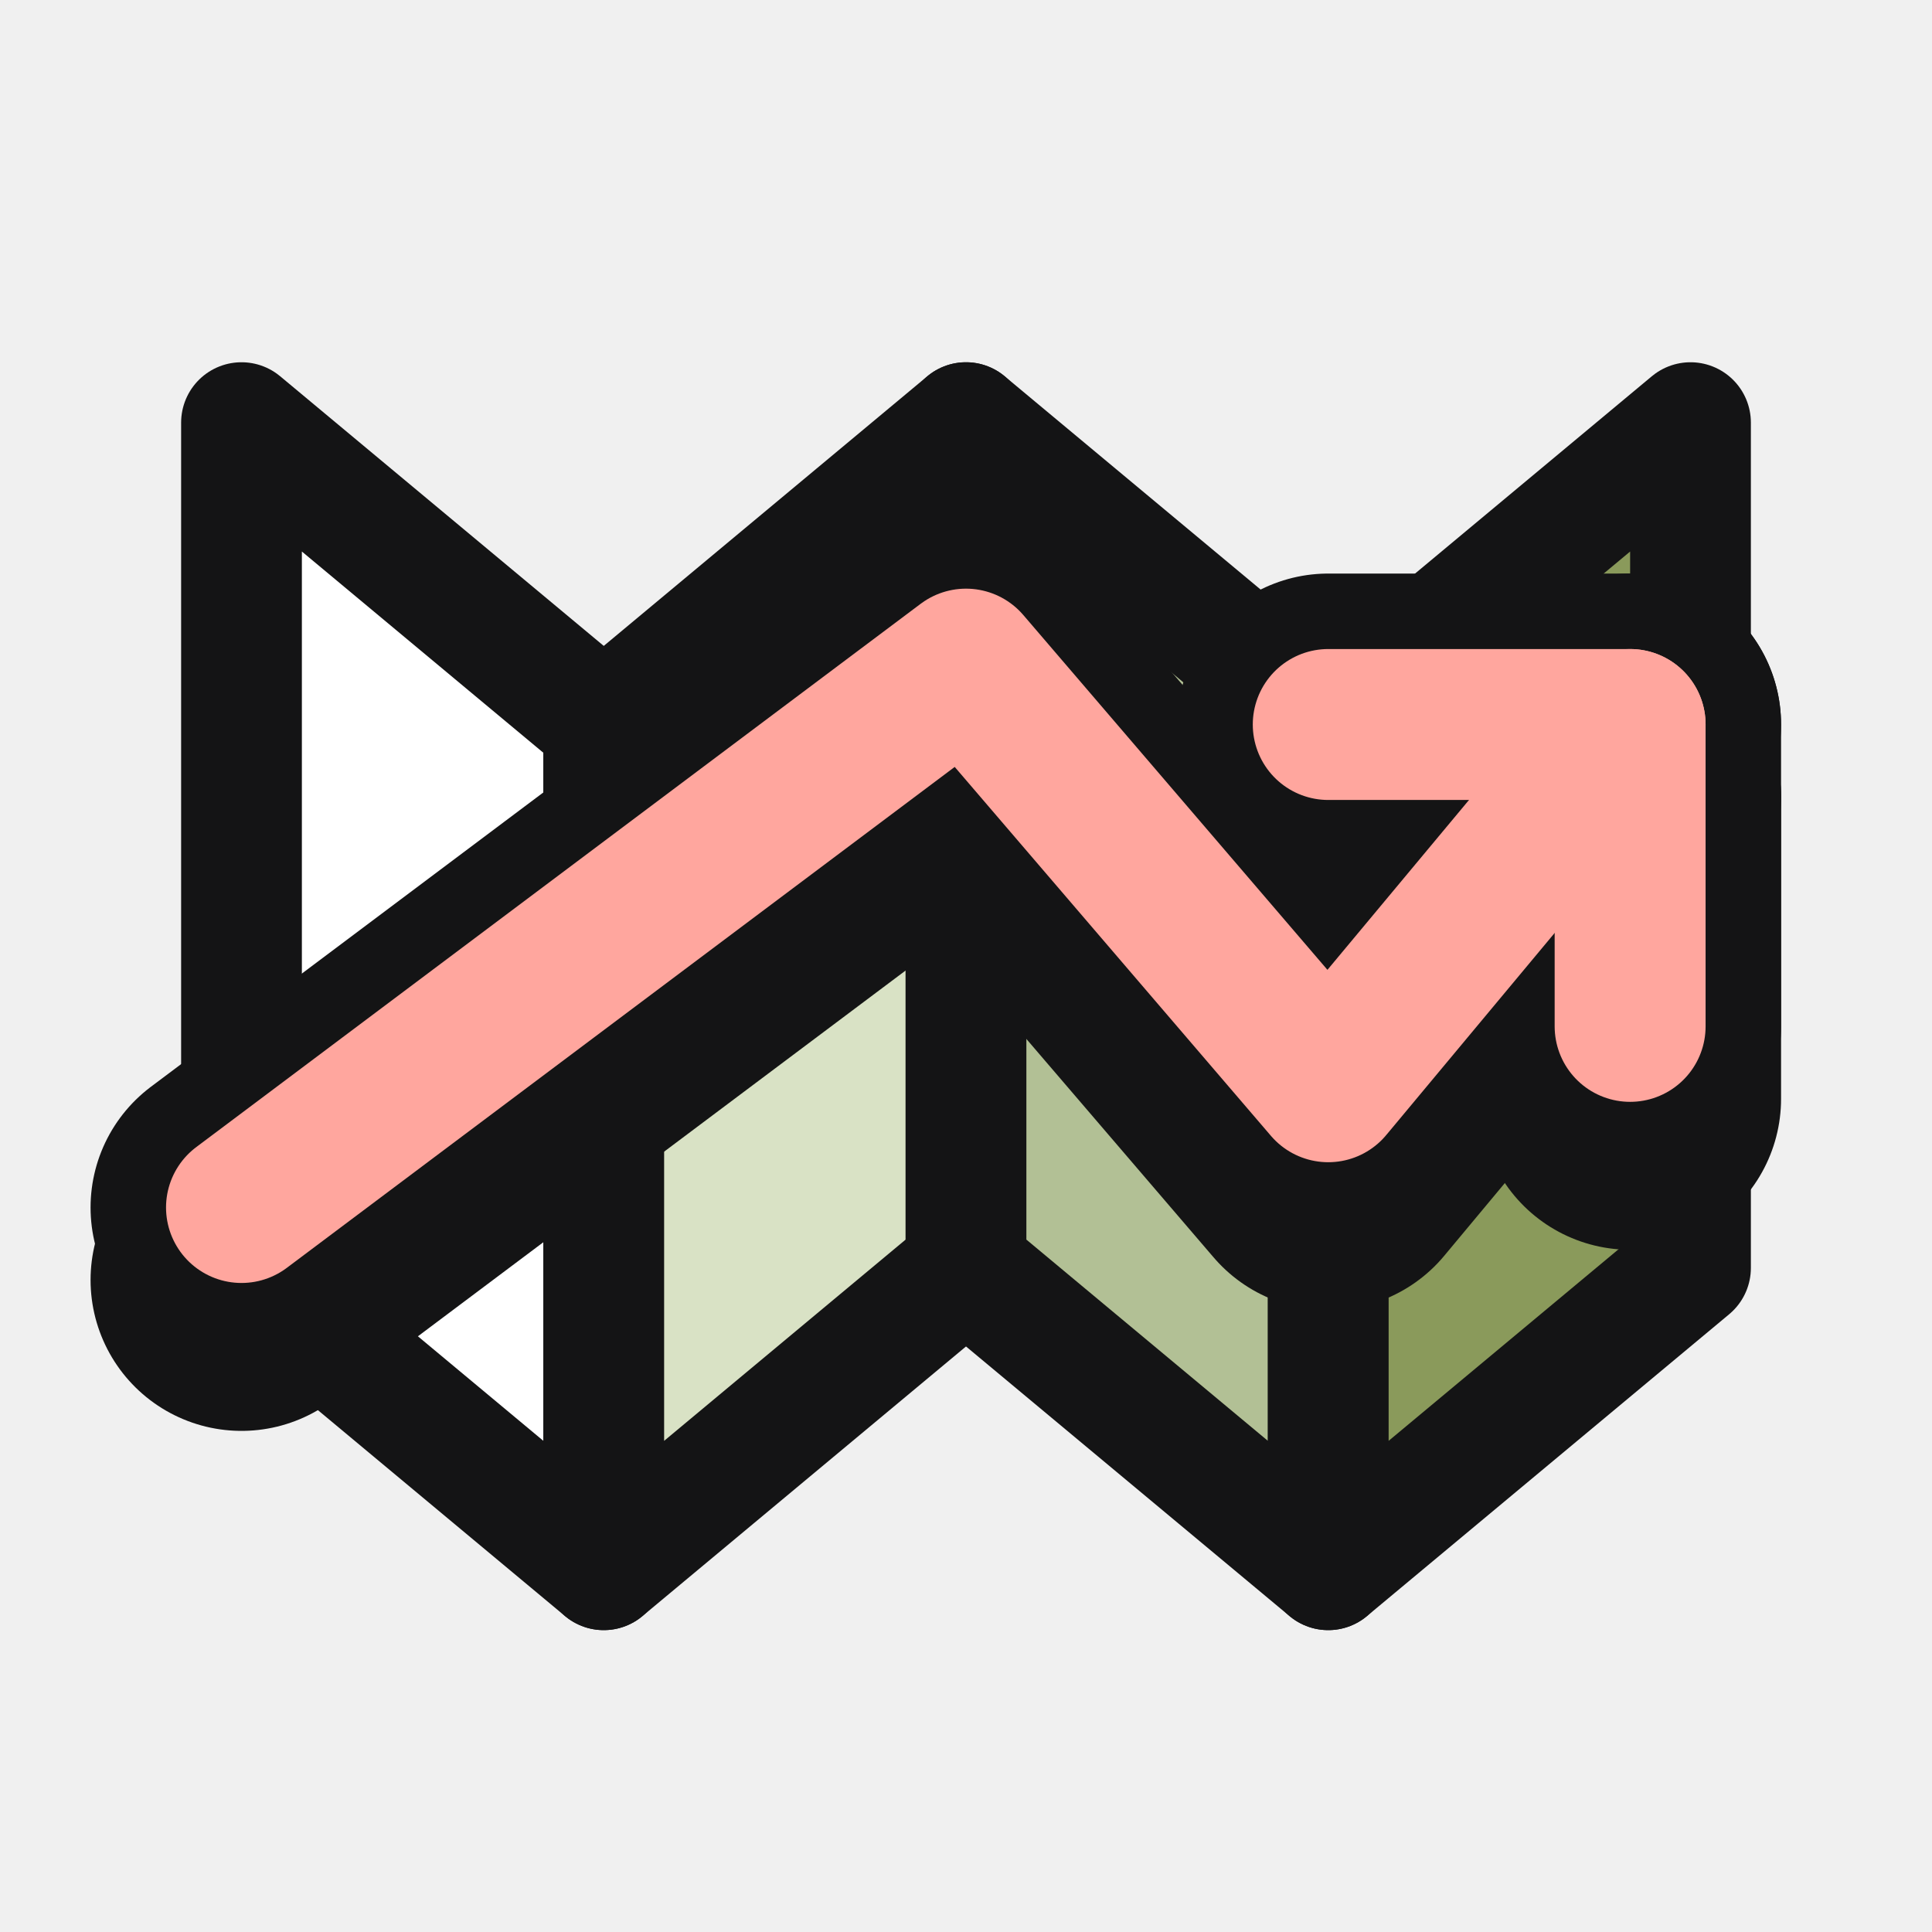
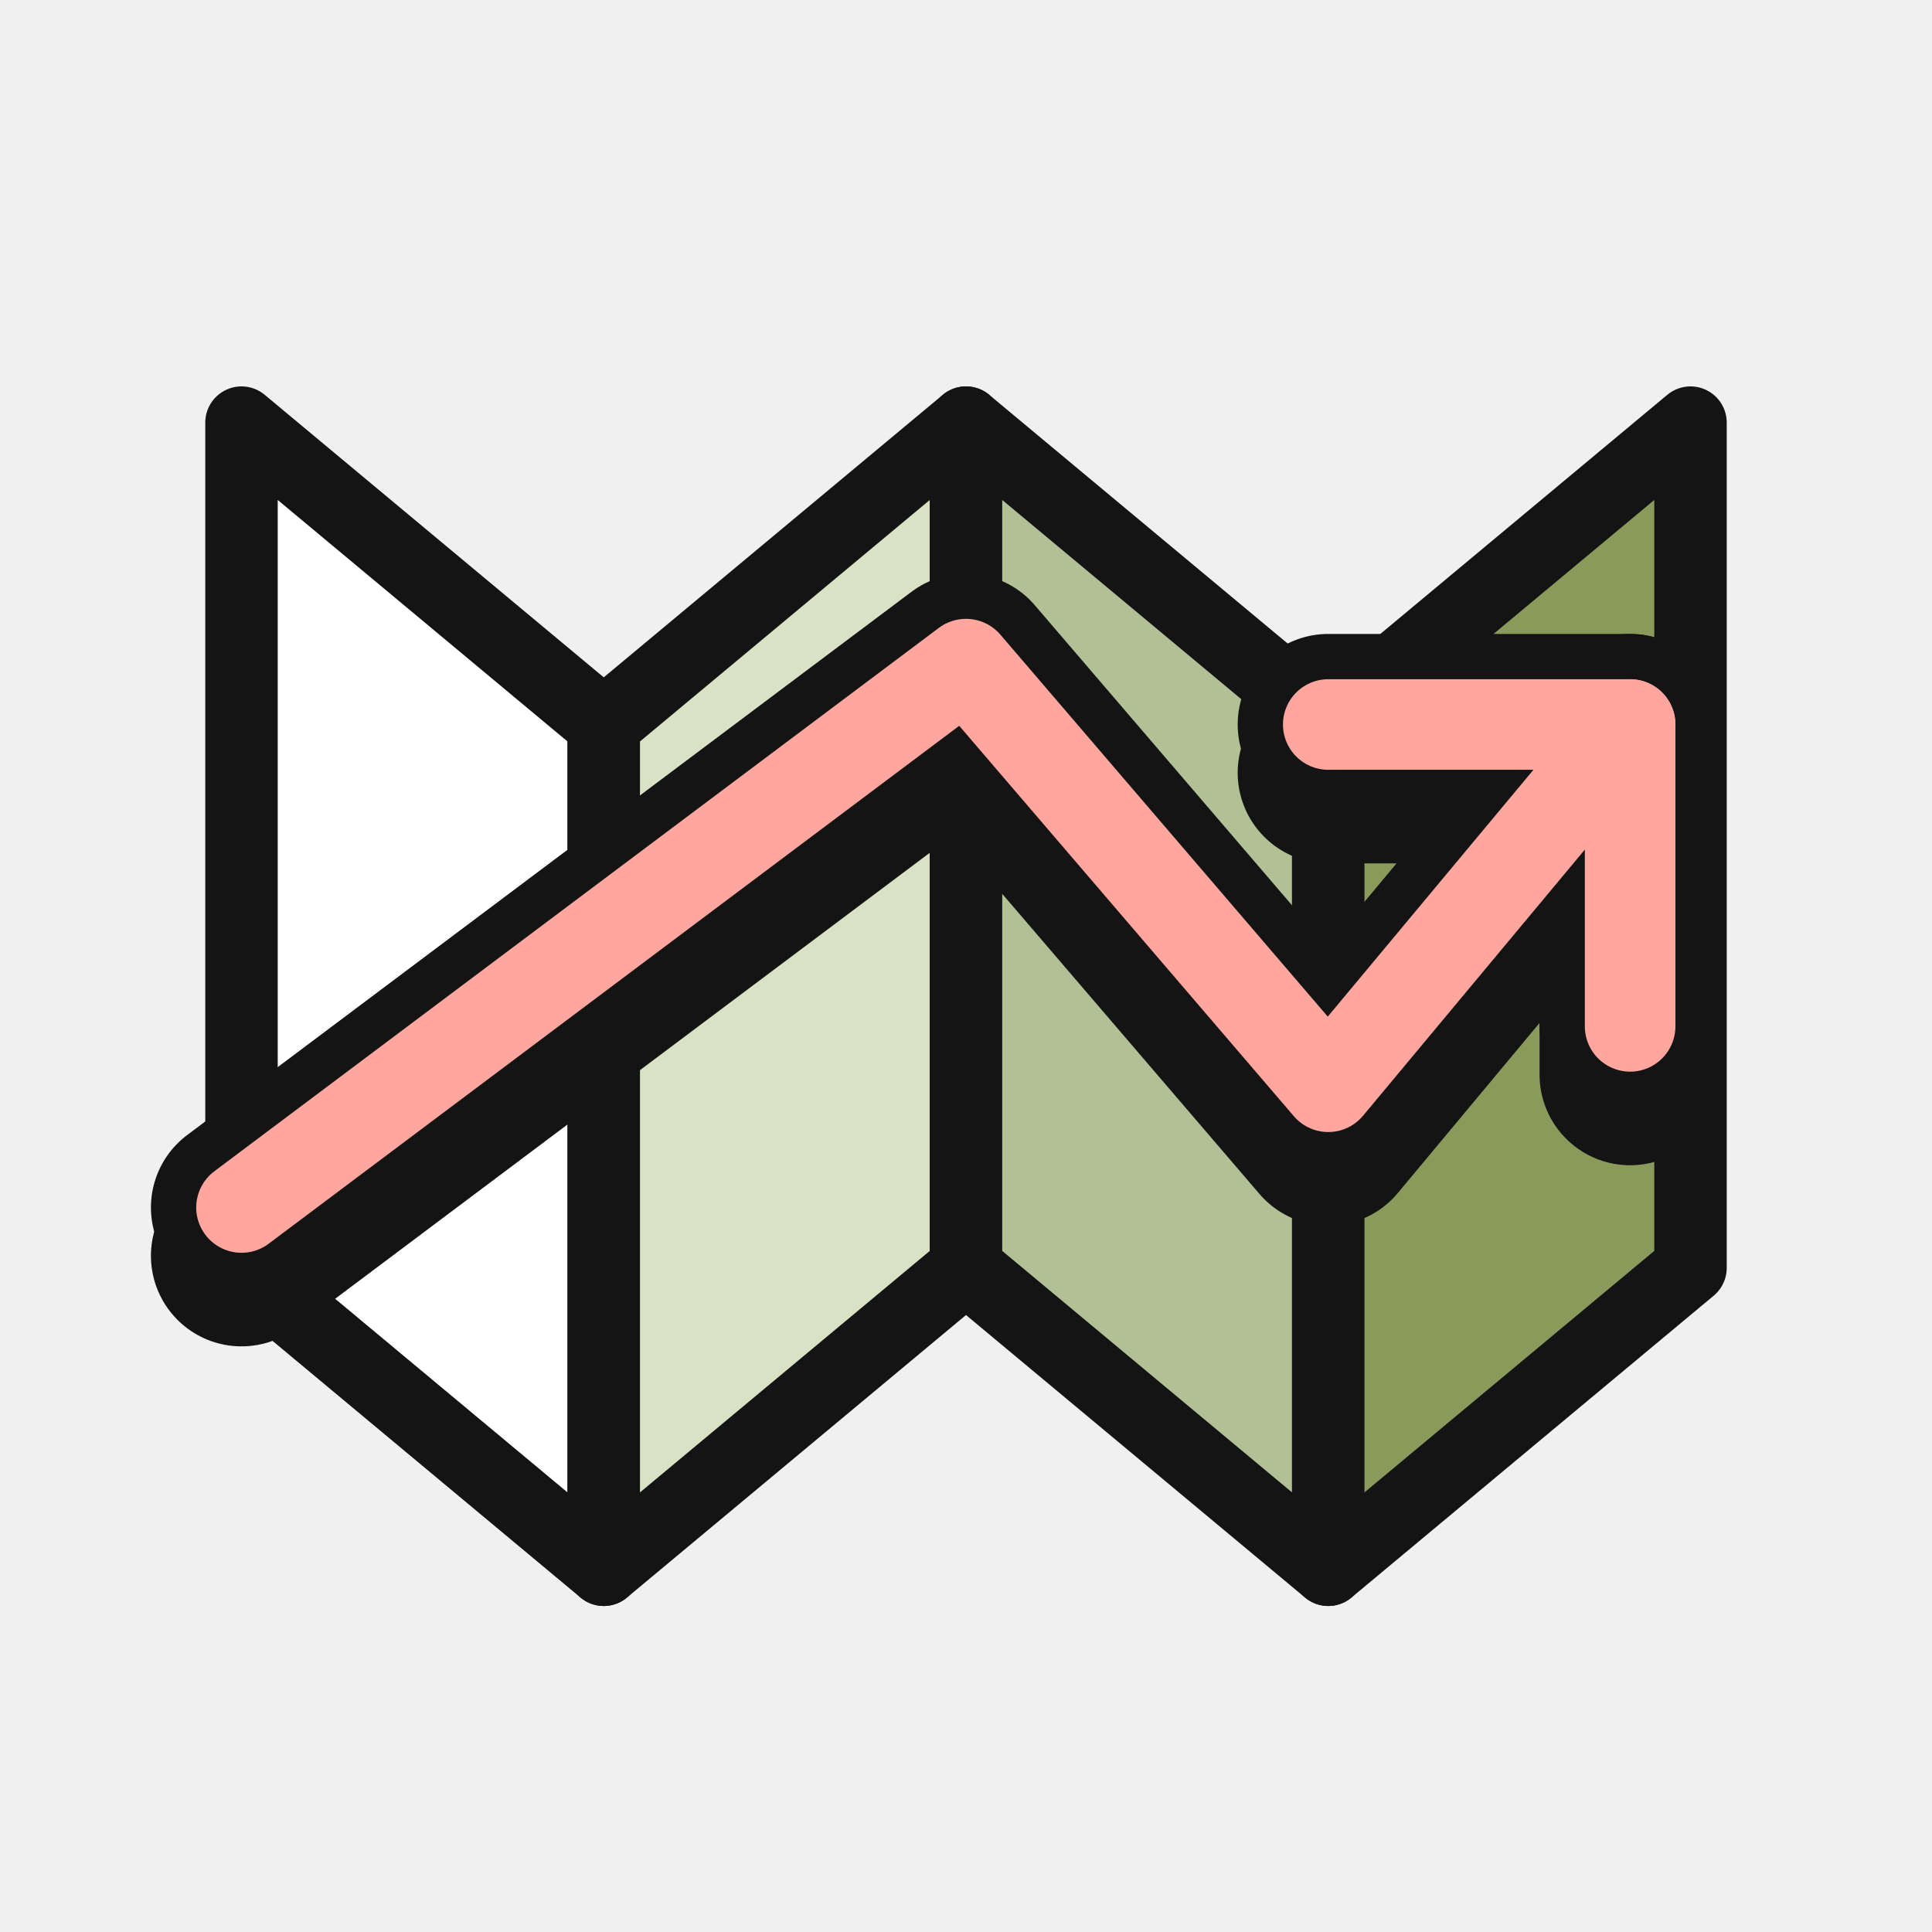
<svg xmlns="http://www.w3.org/2000/svg" viewBox="0 0 32 32" width="32" height="32" fill="none">
-   <path d="M4 7L10 12V26L4 21Z" fill="#FFFFFF" stroke="#141415" stroke-width="2" stroke-linejoin="round" />
-   <path d="M10 12L16 7V21L10 26Z" fill="#D9E2C5" stroke="#141415" stroke-width="2" stroke-linejoin="round" />
-   <path d="M16 7L22 12V26L16 21Z" fill="#B2C095" stroke="#141415" stroke-width="2" stroke-linejoin="round" />
-   <path d="M22 12L28 7V21L22 26Z" fill="#8A9A5B" stroke="#141415" stroke-width="2" stroke-linejoin="round" />
-   <g transform="translate(0, 1.2)">
-     <path d="M4 20L16 11L22 18L27 12" stroke="#141415" stroke-width="5" stroke-linecap="round" stroke-linejoin="round" fill="none" />
-     <path d="M22 12H27V17" stroke="#141415" stroke-width="5" stroke-linecap="round" stroke-linejoin="round" fill="none" />
+   <path d="M4 7L10 12V26L4 21Z" fill="#FFFFFF" stroke="#141415" stroke-width="1.2" stroke-linejoin="round" />
+   <path d="M10 12L16 7V21L10 26Z" fill="#D9E2C5" stroke="#141415" stroke-width="1.2" stroke-linejoin="round" />
+   <path d="M16 7L22 12V26L16 21Z" fill="#B2C095" stroke="#141415" stroke-width="1.2" stroke-linejoin="round" />
+   <path d="M22 12L28 7V21L22 26Z" fill="#8A9A5B" stroke="#141415" stroke-width="1.2" stroke-linejoin="round" />
+   <g transform="translate(0, 0.8)">
+     <path d="M4 20L16 11L22 18L27 12" stroke="#141415" stroke-width="3" stroke-linecap="round" stroke-linejoin="round" fill="none" />
+     <path d="M22 12H27V17" stroke="#141415" stroke-width="3" stroke-linecap="round" stroke-linejoin="round" fill="none" />
  </g>
-   <path d="M4 20L16 11L22 18L27 12" stroke="#141415" stroke-width="5" stroke-linecap="round" stroke-linejoin="round" fill="none" />
-   <path d="M22 12H27V17" stroke="#141415" stroke-width="5" stroke-linecap="round" stroke-linejoin="round" fill="none" />
-   <path d="M4 20L16 11L22 18L27 12" stroke="#FFA69E" stroke-width="2.5" stroke-linecap="round" stroke-linejoin="round" fill="none" />
-   <path d="M22 12H27V17" stroke="#FFA69E" stroke-width="2.5" stroke-linecap="round" stroke-linejoin="round" fill="none" />
+   <path d="M4 20L16 11L22 18L27 12" stroke="#141415" stroke-width="3" stroke-linecap="round" stroke-linejoin="round" fill="none" />
+   <path d="M22 12H27V17" stroke="#141415" stroke-width="3" stroke-linecap="round" stroke-linejoin="round" fill="none" />
+   <path d="M4 20L16 11L22 18L27 12" stroke="#FFA69E" stroke-width="1.5" stroke-linecap="round" stroke-linejoin="round" fill="none" />
+   <path d="M22 12H27V17" stroke="#FFA69E" stroke-width="1.5" stroke-linecap="round" stroke-linejoin="round" fill="none" />
</svg>
